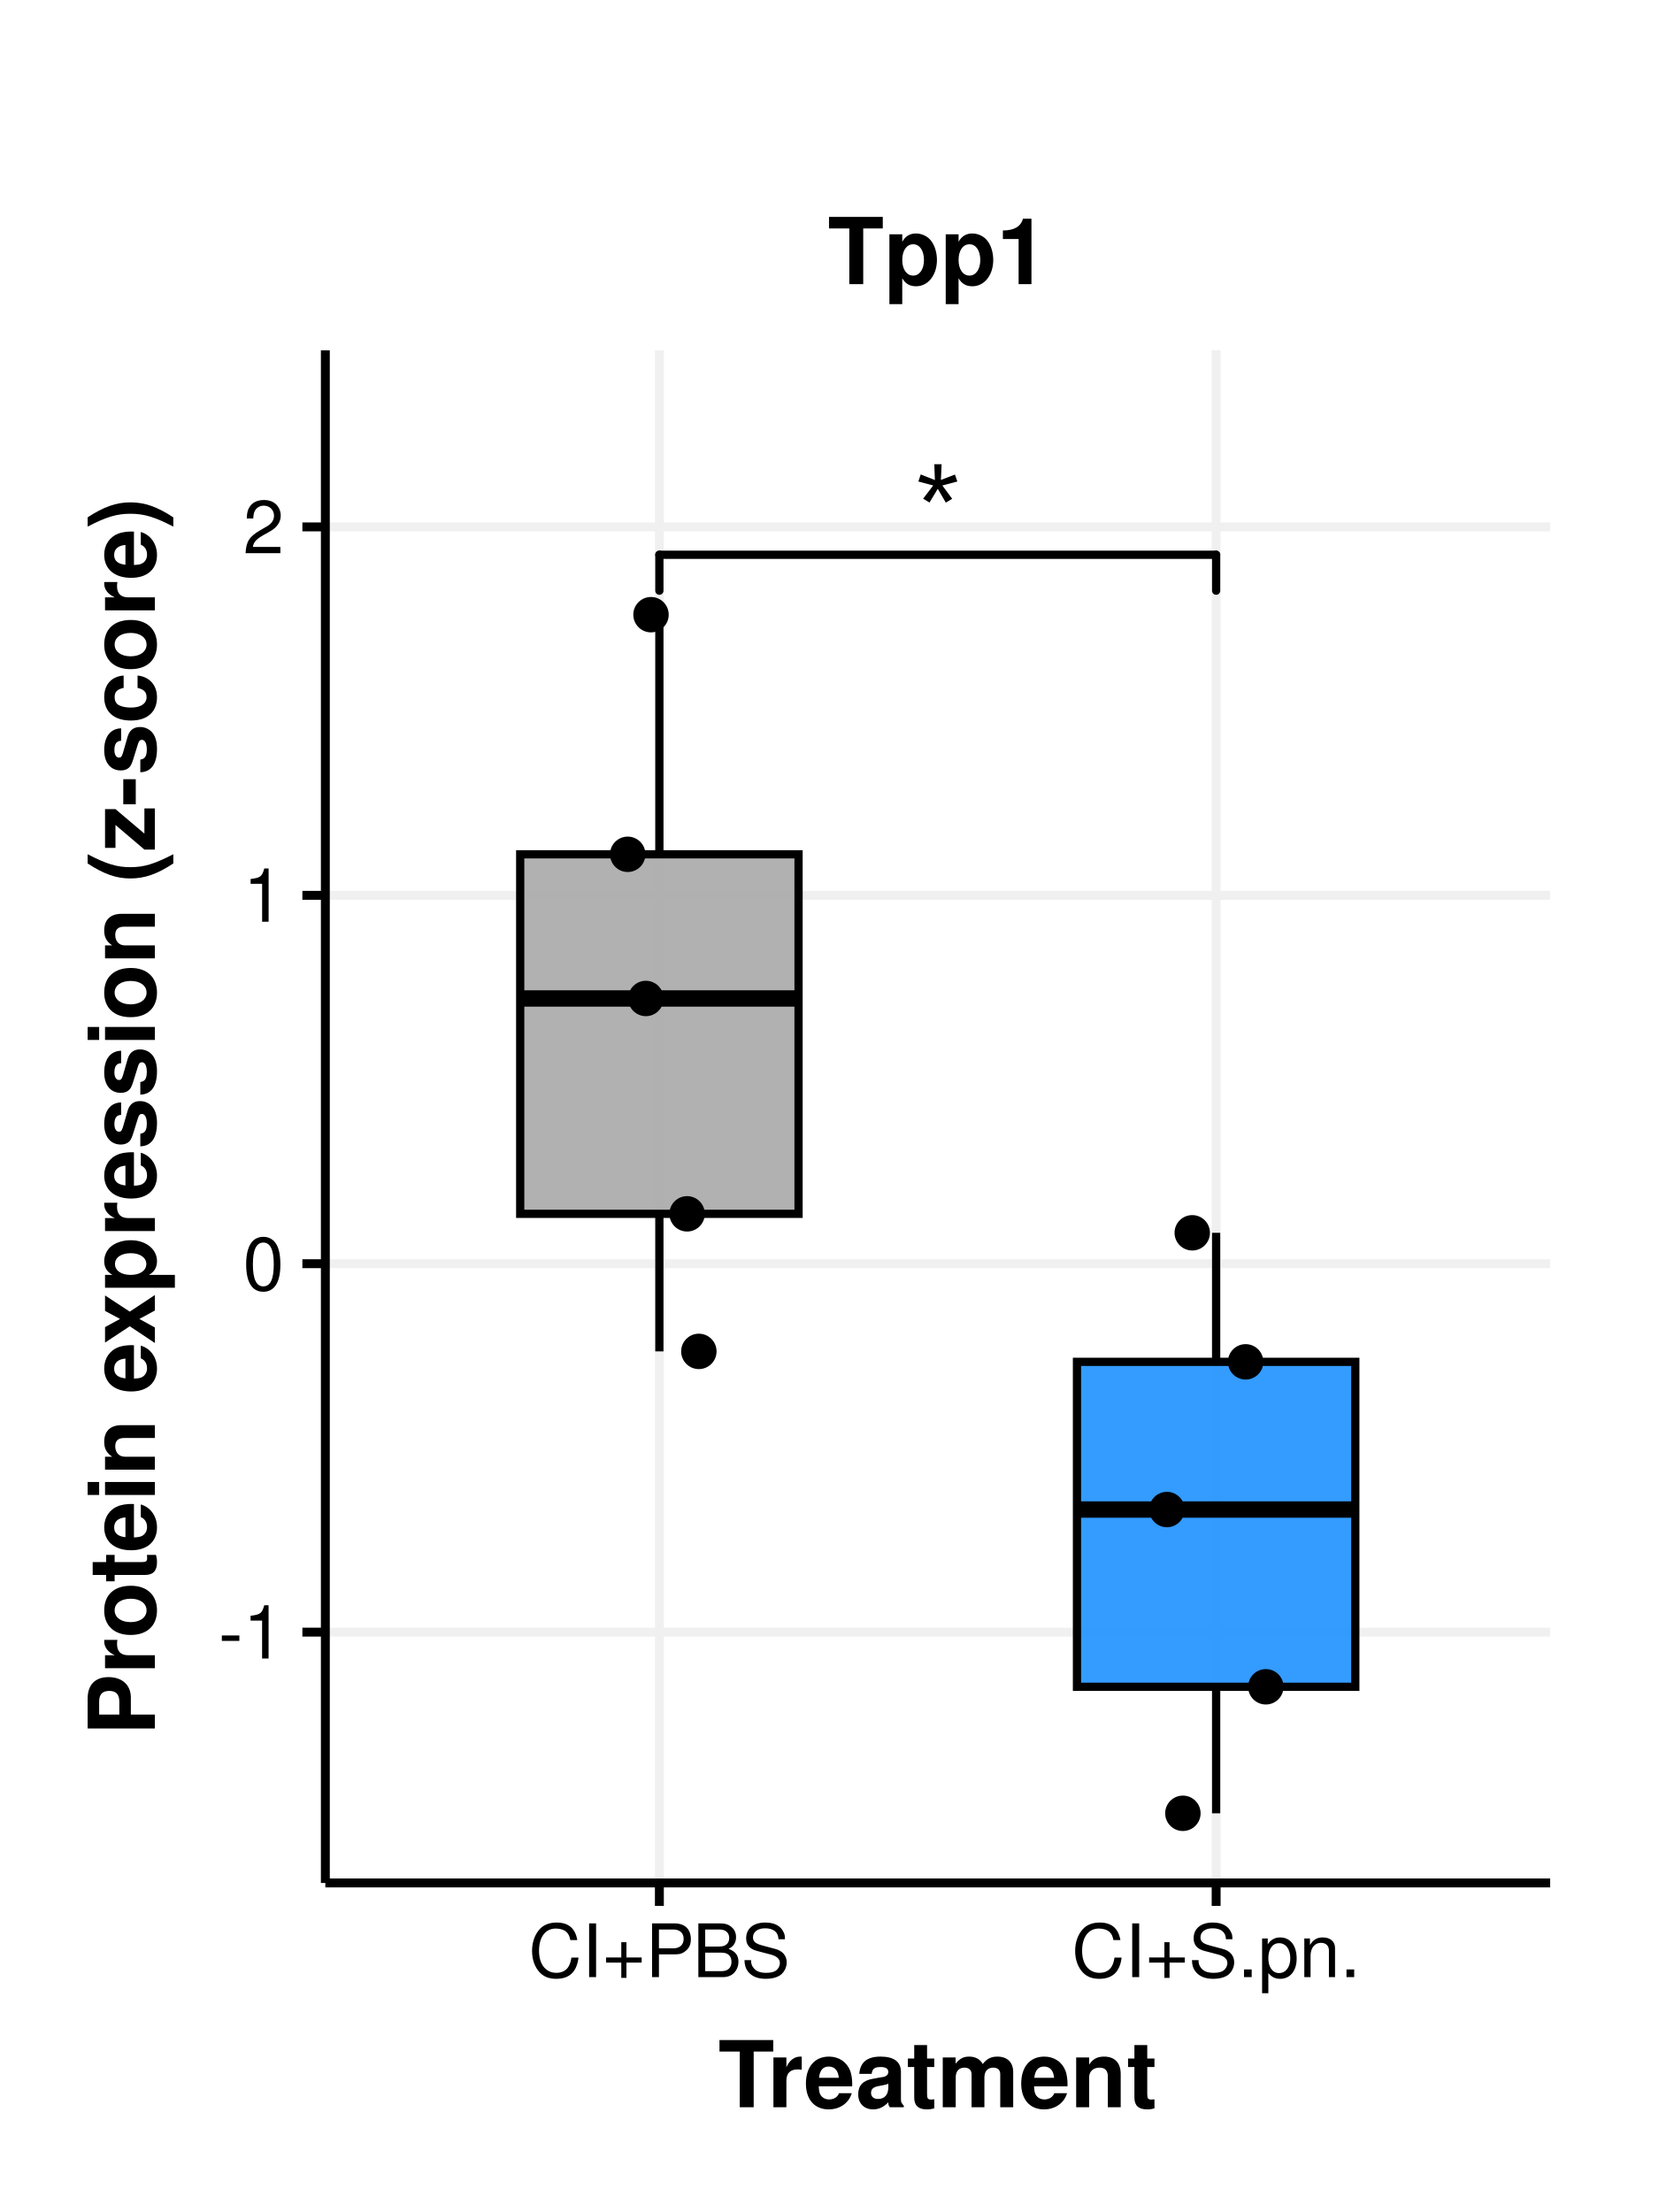
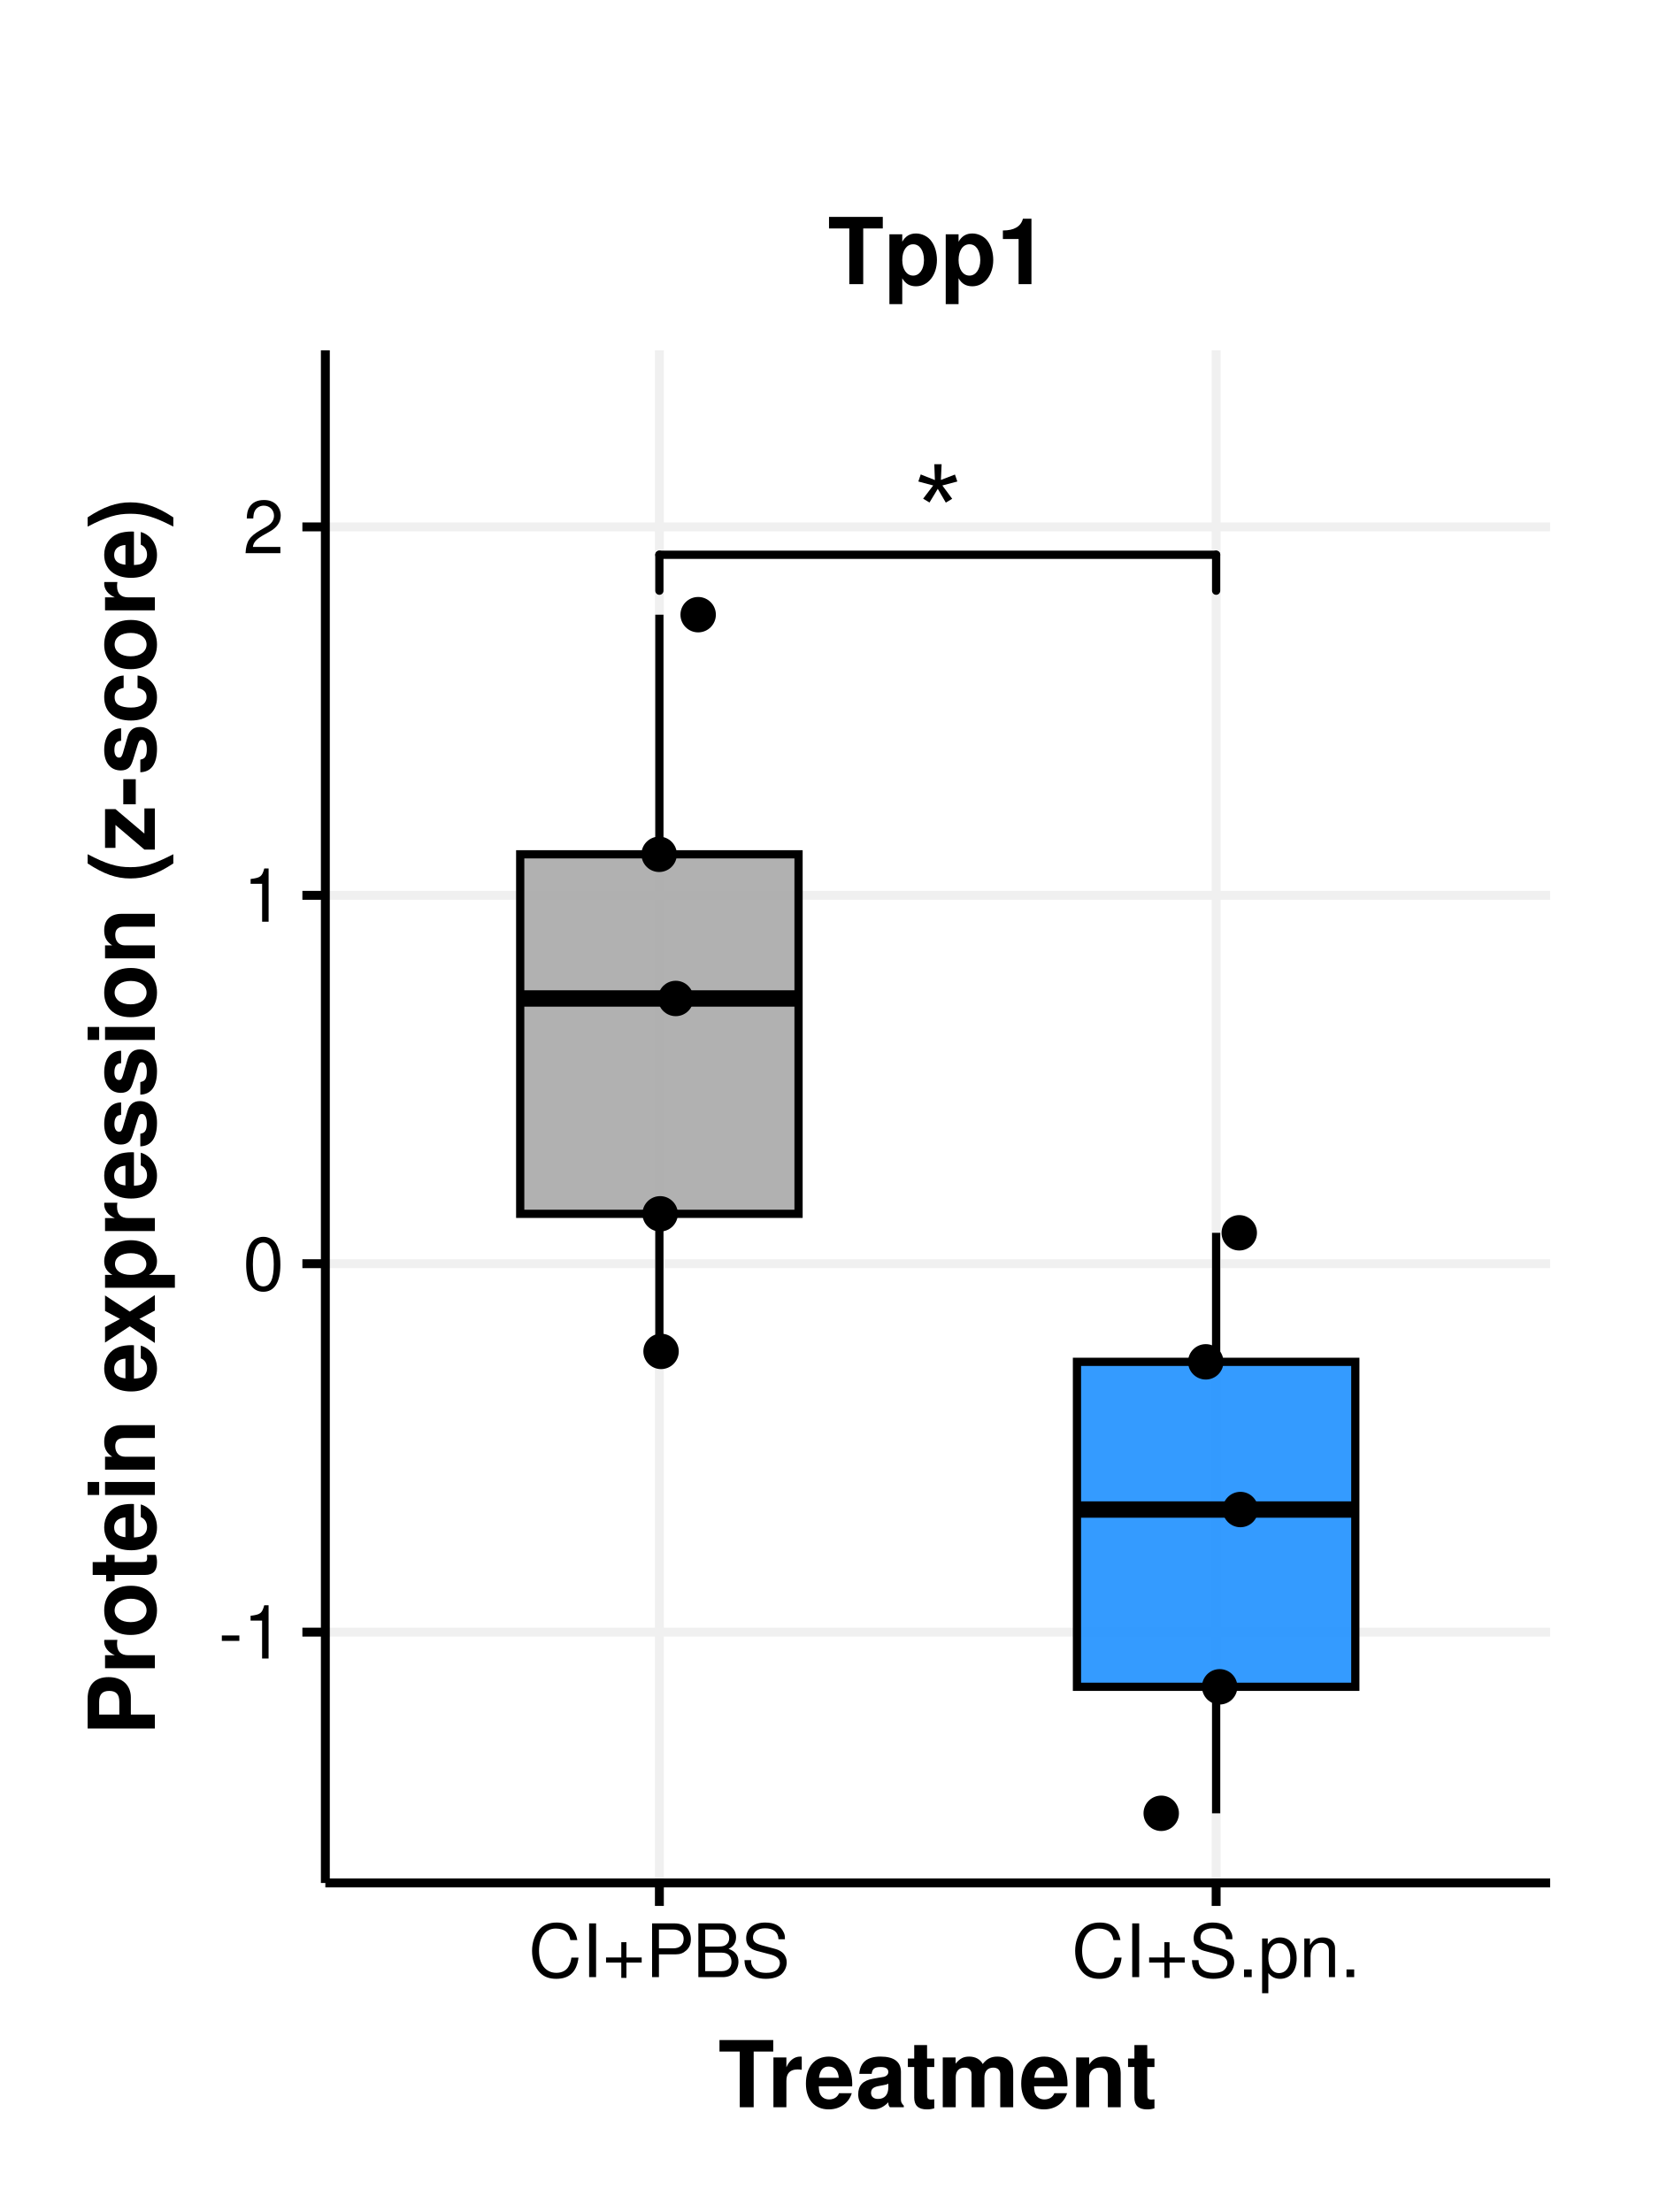
<svg xmlns="http://www.w3.org/2000/svg" class="svglite" width="216.00pt" height="288.00pt" viewBox="0 0 216.00 288.00">
  <defs>
    <style type="text/css">
    .svglite line, .svglite polyline, .svglite polygon, .svglite path, .svglite rect, .svglite circle {
      fill: none;
      stroke: #000000;
      stroke-linecap: round;
      stroke-linejoin: round;
      stroke-miterlimit: 10.00;
    }
    .svglite text {
      white-space: pre;
    }
  </style>
  </defs>
  <rect width="100%" height="100%" style="stroke: none; fill: #FFFFFF;" />
  <defs>
    <clipPath id="cpMC4wMHwyMTYuMDB8MC4wMHwyODguMDA=">
      <rect x="0.00" y="0.00" width="216.00" height="288.00" />
    </clipPath>
  </defs>
  <g clip-path="url(#cpMC4wMHwyMTYuMDB8MC4wMHwyODguMDA=)">
    <rect x="0.00" y="0.00" width="216.00" height="288.00" style="stroke-width: 1.16; stroke: none; fill: #FFFFFF;" />
  </g>
  <defs>
    <clipPath id="cpNDIuMzZ8MjAxLjgzfDQ1LjYxfDI0NS4xNg==">
      <rect x="42.36" y="45.61" width="159.46" height="199.55" />
    </clipPath>
  </defs>
  <g clip-path="url(#cpNDIuMzZ8MjAxLjgzfDQ1LjYxfDI0NS4xNg==)">
    <rect x="42.36" y="45.61" width="159.46" height="199.55" style="stroke-width: 1.16; stroke: none; fill: #FFFFFF;" />
    <polyline points="42.36,212.50 201.83,212.50 " style="stroke-width: 1.16; stroke: #F0F0F0; stroke-linecap: butt;" />
    <polyline points="42.36,164.53 201.83,164.53 " style="stroke-width: 1.16; stroke: #F0F0F0; stroke-linecap: butt;" />
    <polyline points="42.36,116.57 201.83,116.57 " style="stroke-width: 1.16; stroke: #F0F0F0; stroke-linecap: butt;" />
    <polyline points="42.36,68.60 201.83,68.60 " style="stroke-width: 1.16; stroke: #F0F0F0; stroke-linecap: butt;" />
    <polyline points="85.85,245.16 85.85,45.61 " style="stroke-width: 1.16; stroke: #F0F0F0; stroke-linecap: butt;" />
    <polyline points="158.34,245.16 158.34,45.61 " style="stroke-width: 1.16; stroke: #F0F0F0; stroke-linecap: butt;" />
    <text x="122.10" y="70.24" text-anchor="middle" style="font-size: 14.23px; font-family: &quot;Arial&quot;;" textLength="5.54px" lengthAdjust="spacingAndGlyphs">*</text>
    <line x1="85.85" y1="76.91" x2="85.85" y2="72.23" style="stroke-width: 1.07;" />
    <line x1="85.85" y1="72.23" x2="158.34" y2="72.23" style="stroke-width: 1.07;" />
    <line x1="158.34" y1="72.23" x2="158.34" y2="76.91" style="stroke-width: 1.07;" />
    <line x1="85.85" y1="111.23" x2="85.85" y2="80.03" style="stroke-width: 1.07; stroke-linecap: butt;" />
    <line x1="85.85" y1="158.04" x2="85.85" y2="175.95" style="stroke-width: 1.07; stroke-linecap: butt;" />
    <polygon points="67.73,111.23 67.73,158.04 103.97,158.04 103.97,111.23 67.73,111.23 " style="stroke-width: 1.07; stroke-linecap: butt; stroke-linejoin: miter; fill: #A9A9A9; fill-opacity: 0.90;" />
    <line x1="67.73" y1="130.00" x2="103.97" y2="130.00" style="stroke-width: 2.13; stroke-linecap: butt; stroke-linejoin: miter;" />
    <line x1="158.34" y1="177.31" x2="158.34" y2="160.51" style="stroke-width: 1.07; stroke-linecap: butt;" />
    <line x1="158.34" y1="219.62" x2="158.34" y2="236.09" style="stroke-width: 1.07; stroke-linecap: butt;" />
    <polygon points="140.22,177.31 140.22,219.62 176.46,219.62 176.46,177.31 140.22,177.31 " style="stroke-width: 1.07; stroke-linecap: butt; stroke-linejoin: miter; fill: #1E90FF; fill-opacity: 0.90;" />
    <line x1="140.22" y1="196.54" x2="176.46" y2="196.54" style="stroke-width: 2.13; stroke-linecap: butt; stroke-linejoin: miter;" />
-     <circle cx="89.46" cy="158.04" r="1.95" style="stroke-width: 0.71; fill: #000000;" />
-     <circle cx="81.73" cy="111.23" r="1.95" style="stroke-width: 0.71; fill: #000000;" />
-     <circle cx="84.09" cy="130.00" r="1.95" style="stroke-width: 0.71; fill: #000000;" />
-     <circle cx="90.99" cy="175.95" r="1.95" style="stroke-width: 0.71; fill: #000000;" />
-     <circle cx="84.76" cy="80.03" r="1.95" style="stroke-width: 0.71; fill: #000000;" />
-     <circle cx="151.93" cy="196.54" r="1.95" style="stroke-width: 0.71; fill: #000000;" />
-     <circle cx="164.81" cy="219.62" r="1.95" style="stroke-width: 0.71; fill: #000000;" />
-     <circle cx="154.01" cy="236.09" r="1.95" style="stroke-width: 0.71; fill: #000000;" />
-     <circle cx="155.23" cy="160.51" r="1.95" style="stroke-width: 0.71; fill: #000000;" />
-     <circle cx="162.18" cy="177.31" r="1.95" style="stroke-width: 0.71; fill: #000000;" />
+     <circle cx="85.95" cy="158.04" r="1.95" style="stroke-width: 0.71; fill: #000000;" />
+     <circle cx="85.82" cy="111.23" r="1.95" style="stroke-width: 0.71; fill: #000000;" />
+     <circle cx="87.98" cy="130.00" r="1.95" style="stroke-width: 0.71; fill: #000000;" />
+     <circle cx="86.07" cy="175.95" r="1.95" style="stroke-width: 0.71; fill: #000000;" />
+     <circle cx="90.90" cy="80.03" r="1.95" style="stroke-width: 0.71; fill: #000000;" />
+     <circle cx="161.50" cy="196.54" r="1.95" style="stroke-width: 0.71; fill: #000000;" />
+     <circle cx="158.80" cy="219.62" r="1.95" style="stroke-width: 0.71; fill: #000000;" />
+     <circle cx="151.19" cy="236.09" r="1.95" style="stroke-width: 0.71; fill: #000000;" />
+     <circle cx="161.35" cy="160.51" r="1.95" style="stroke-width: 0.71; fill: #000000;" />
+     <circle cx="156.99" cy="177.31" r="1.95" style="stroke-width: 0.71; fill: #000000;" />
    <rect x="42.36" y="45.61" width="159.46" height="199.55" style="stroke-width: 1.16; stroke: none;" />
  </g>
  <g clip-path="url(#cpMC4wMHwyMTYuMDB8MC4wMHwyODguMDA=)">
    <polyline points="42.36,245.16 42.36,45.61 " style="stroke-width: 1.16; stroke-linecap: butt;" />
    <text x="36.98" y="215.94" text-anchor="end" style="font-size: 9.60px; font-family: &quot;Helvetica&quot;;" textLength="8.53px" lengthAdjust="spacingAndGlyphs">-1</text>
    <text x="36.98" y="167.97" text-anchor="end" style="font-size: 9.60px; font-family: &quot;Helvetica&quot;;" textLength="5.34px" lengthAdjust="spacingAndGlyphs">0</text>
    <text x="36.98" y="120.01" text-anchor="end" style="font-size: 9.60px; font-family: &quot;Helvetica&quot;;" textLength="5.34px" lengthAdjust="spacingAndGlyphs">1</text>
    <text x="36.98" y="72.04" text-anchor="end" style="font-size: 9.60px; font-family: &quot;Helvetica&quot;;" textLength="5.34px" lengthAdjust="spacingAndGlyphs">2</text>
    <polyline points="39.37,212.50 42.36,212.50 " style="stroke-width: 1.16; stroke-linecap: butt;" />
    <polyline points="39.37,164.53 42.36,164.53 " style="stroke-width: 1.16; stroke-linecap: butt;" />
    <polyline points="39.37,116.57 42.36,116.57 " style="stroke-width: 1.16; stroke-linecap: butt;" />
    <polyline points="39.37,68.60 42.36,68.60 " style="stroke-width: 1.16; stroke-linecap: butt;" />
    <polyline points="42.36,245.16 201.83,245.16 " style="stroke-width: 1.16; stroke-linecap: butt;" />
    <polyline points="85.85,248.15 85.85,245.16 " style="stroke-width: 1.16; stroke-linecap: butt;" />
    <polyline points="158.34,248.15 158.34,245.16 " style="stroke-width: 1.16; stroke-linecap: butt;" />
    <text x="85.85" y="257.42" text-anchor="middle" style="font-size: 9.60px; font-family: &quot;Helvetica&quot;;" textLength="34.39px" lengthAdjust="spacingAndGlyphs">CI+PBS</text>
    <text x="158.34" y="257.42" text-anchor="middle" style="font-size: 9.60px; font-family: &quot;Helvetica&quot;;" textLength="37.59px" lengthAdjust="spacingAndGlyphs">CI+S.pn.</text>
    <text x="122.10" y="274.36" text-anchor="middle" style="font-size: 12.00px; font-weight: bold; font-family: &quot;Helvetica&quot;;" textLength="58.02px" lengthAdjust="spacingAndGlyphs">Treatment</text>
    <text transform="translate(20.16,145.39) rotate(-90)" text-anchor="middle" style="font-size: 12.00px; font-weight: bold; font-family: &quot;Helvetica&quot;;" textLength="161.39px" lengthAdjust="spacingAndGlyphs">Protein expression (z-score)</text>
    <text x="122.10" y="36.99" text-anchor="middle" style="font-size: 12.00px; font-weight: bold; font-family: &quot;Helvetica&quot;;" textLength="28.66px" lengthAdjust="spacingAndGlyphs">Tpp1</text>
  </g>
</svg>
